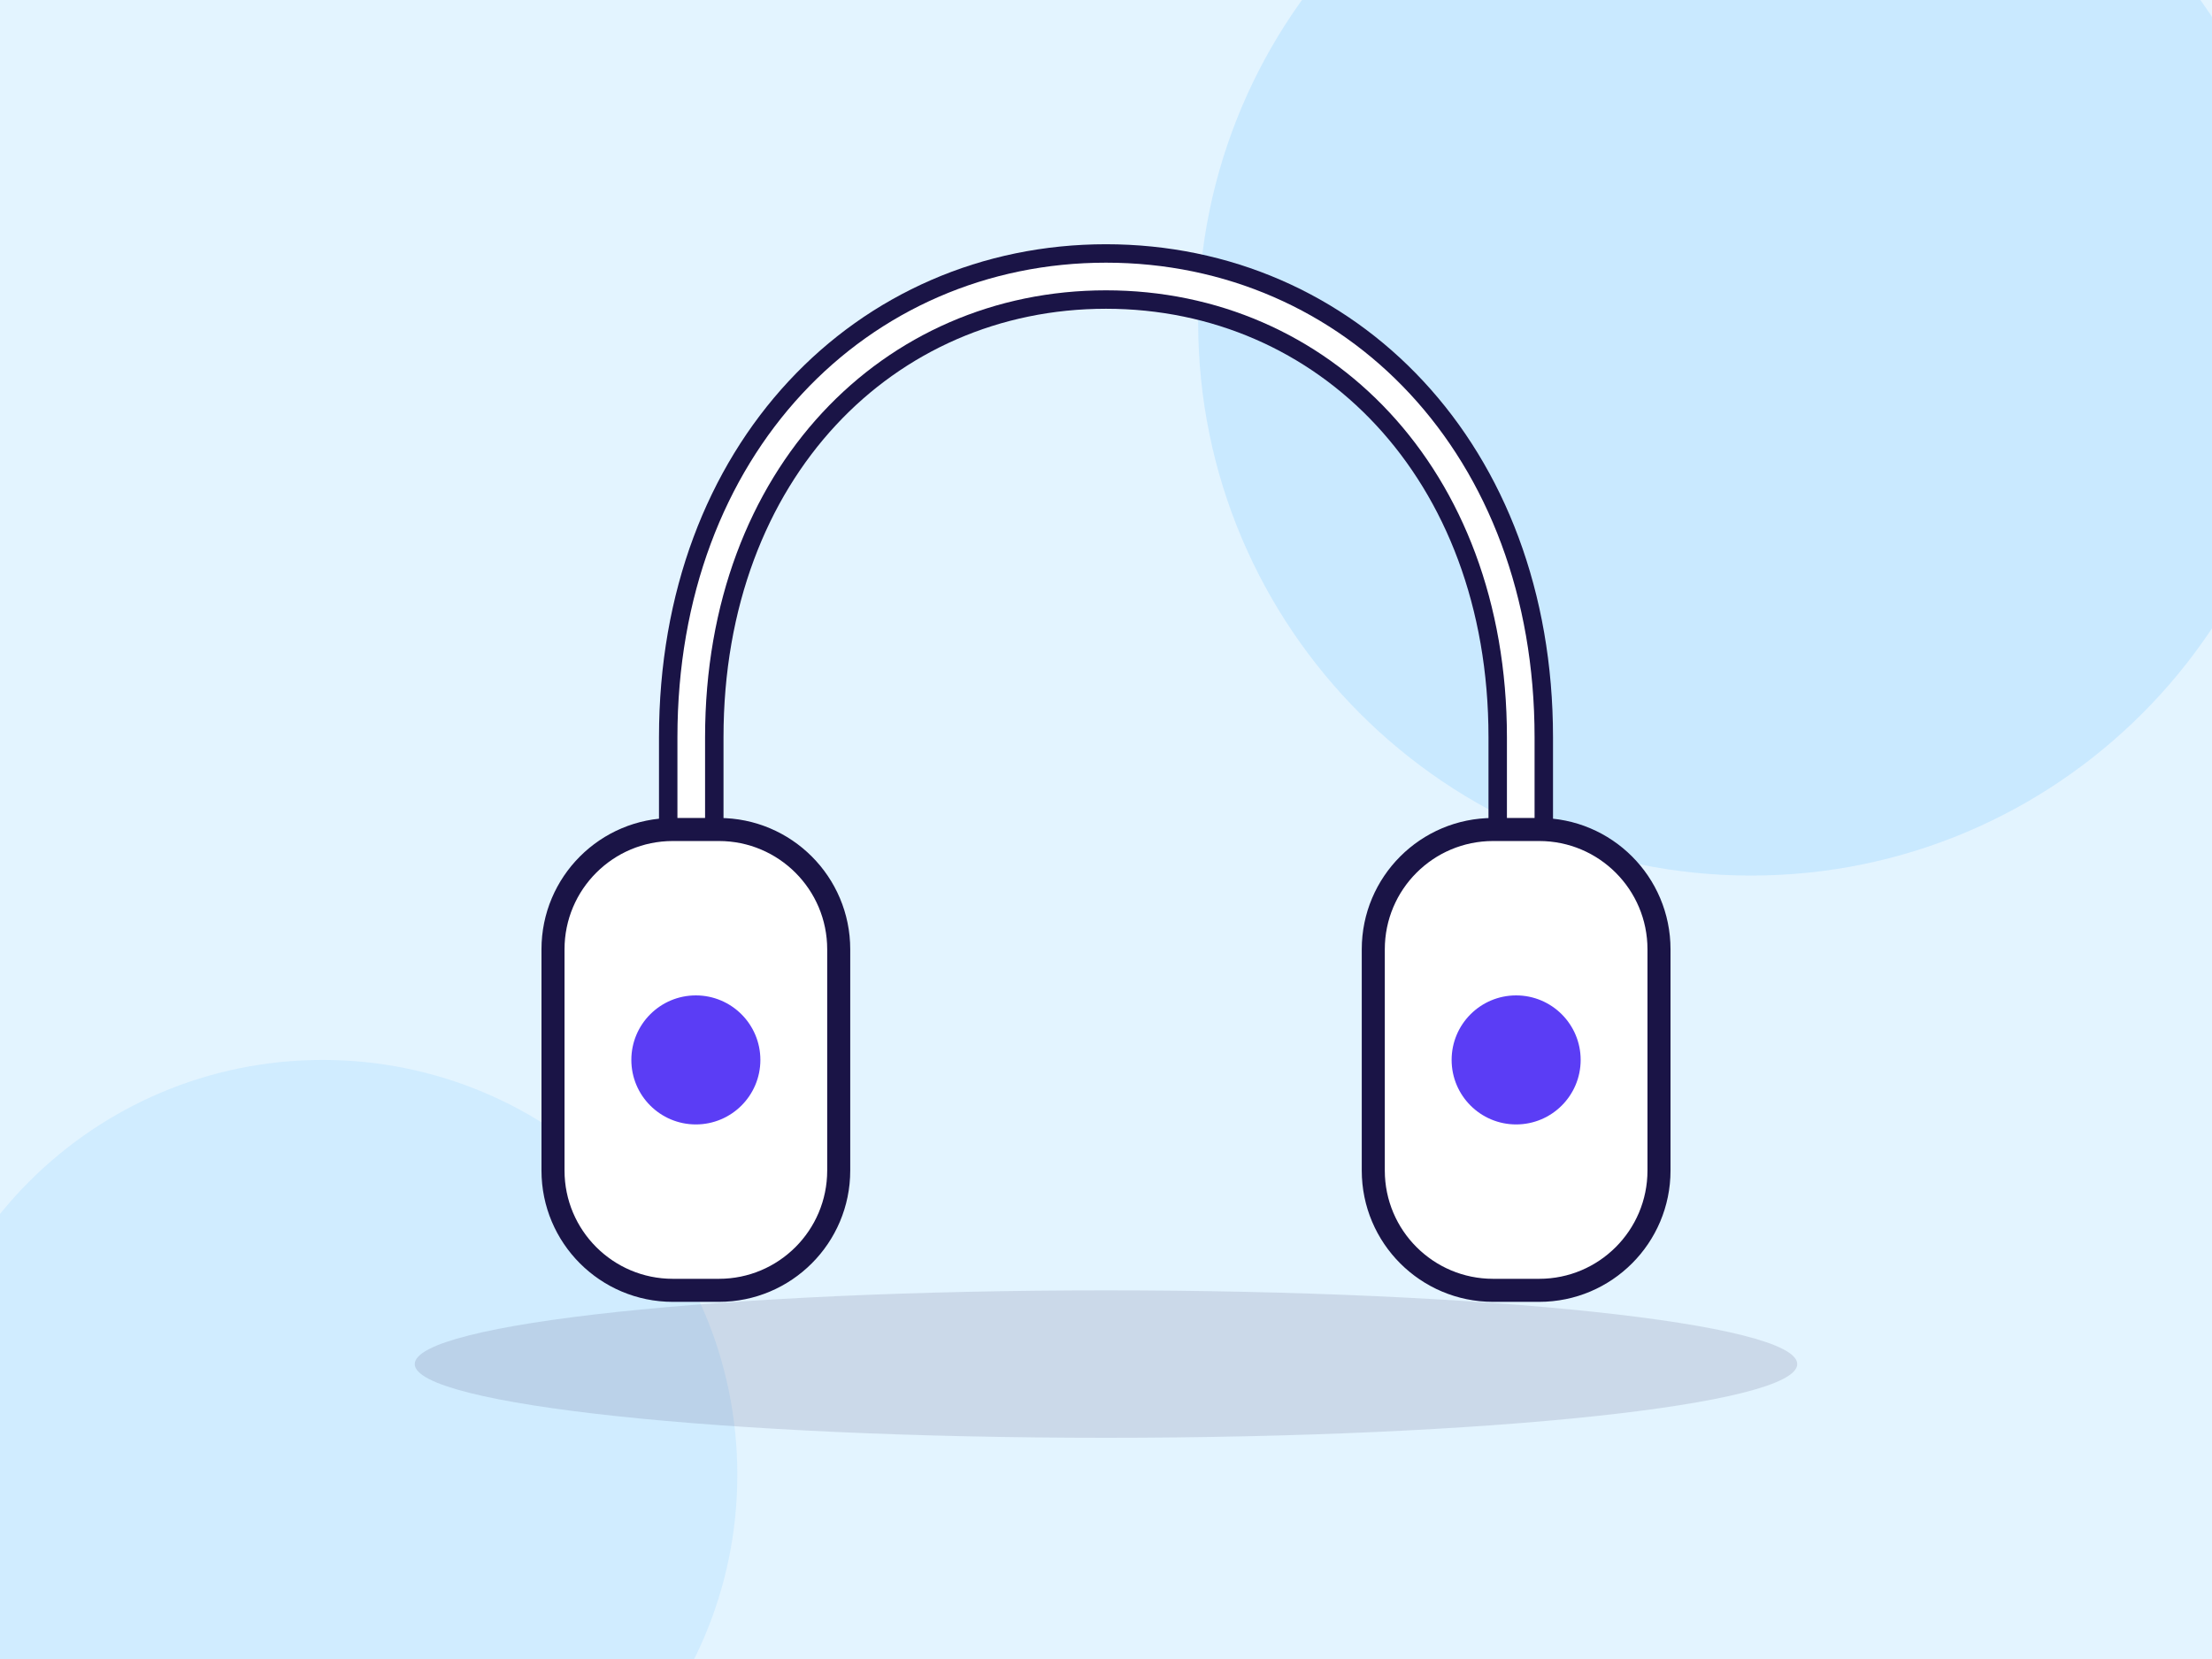
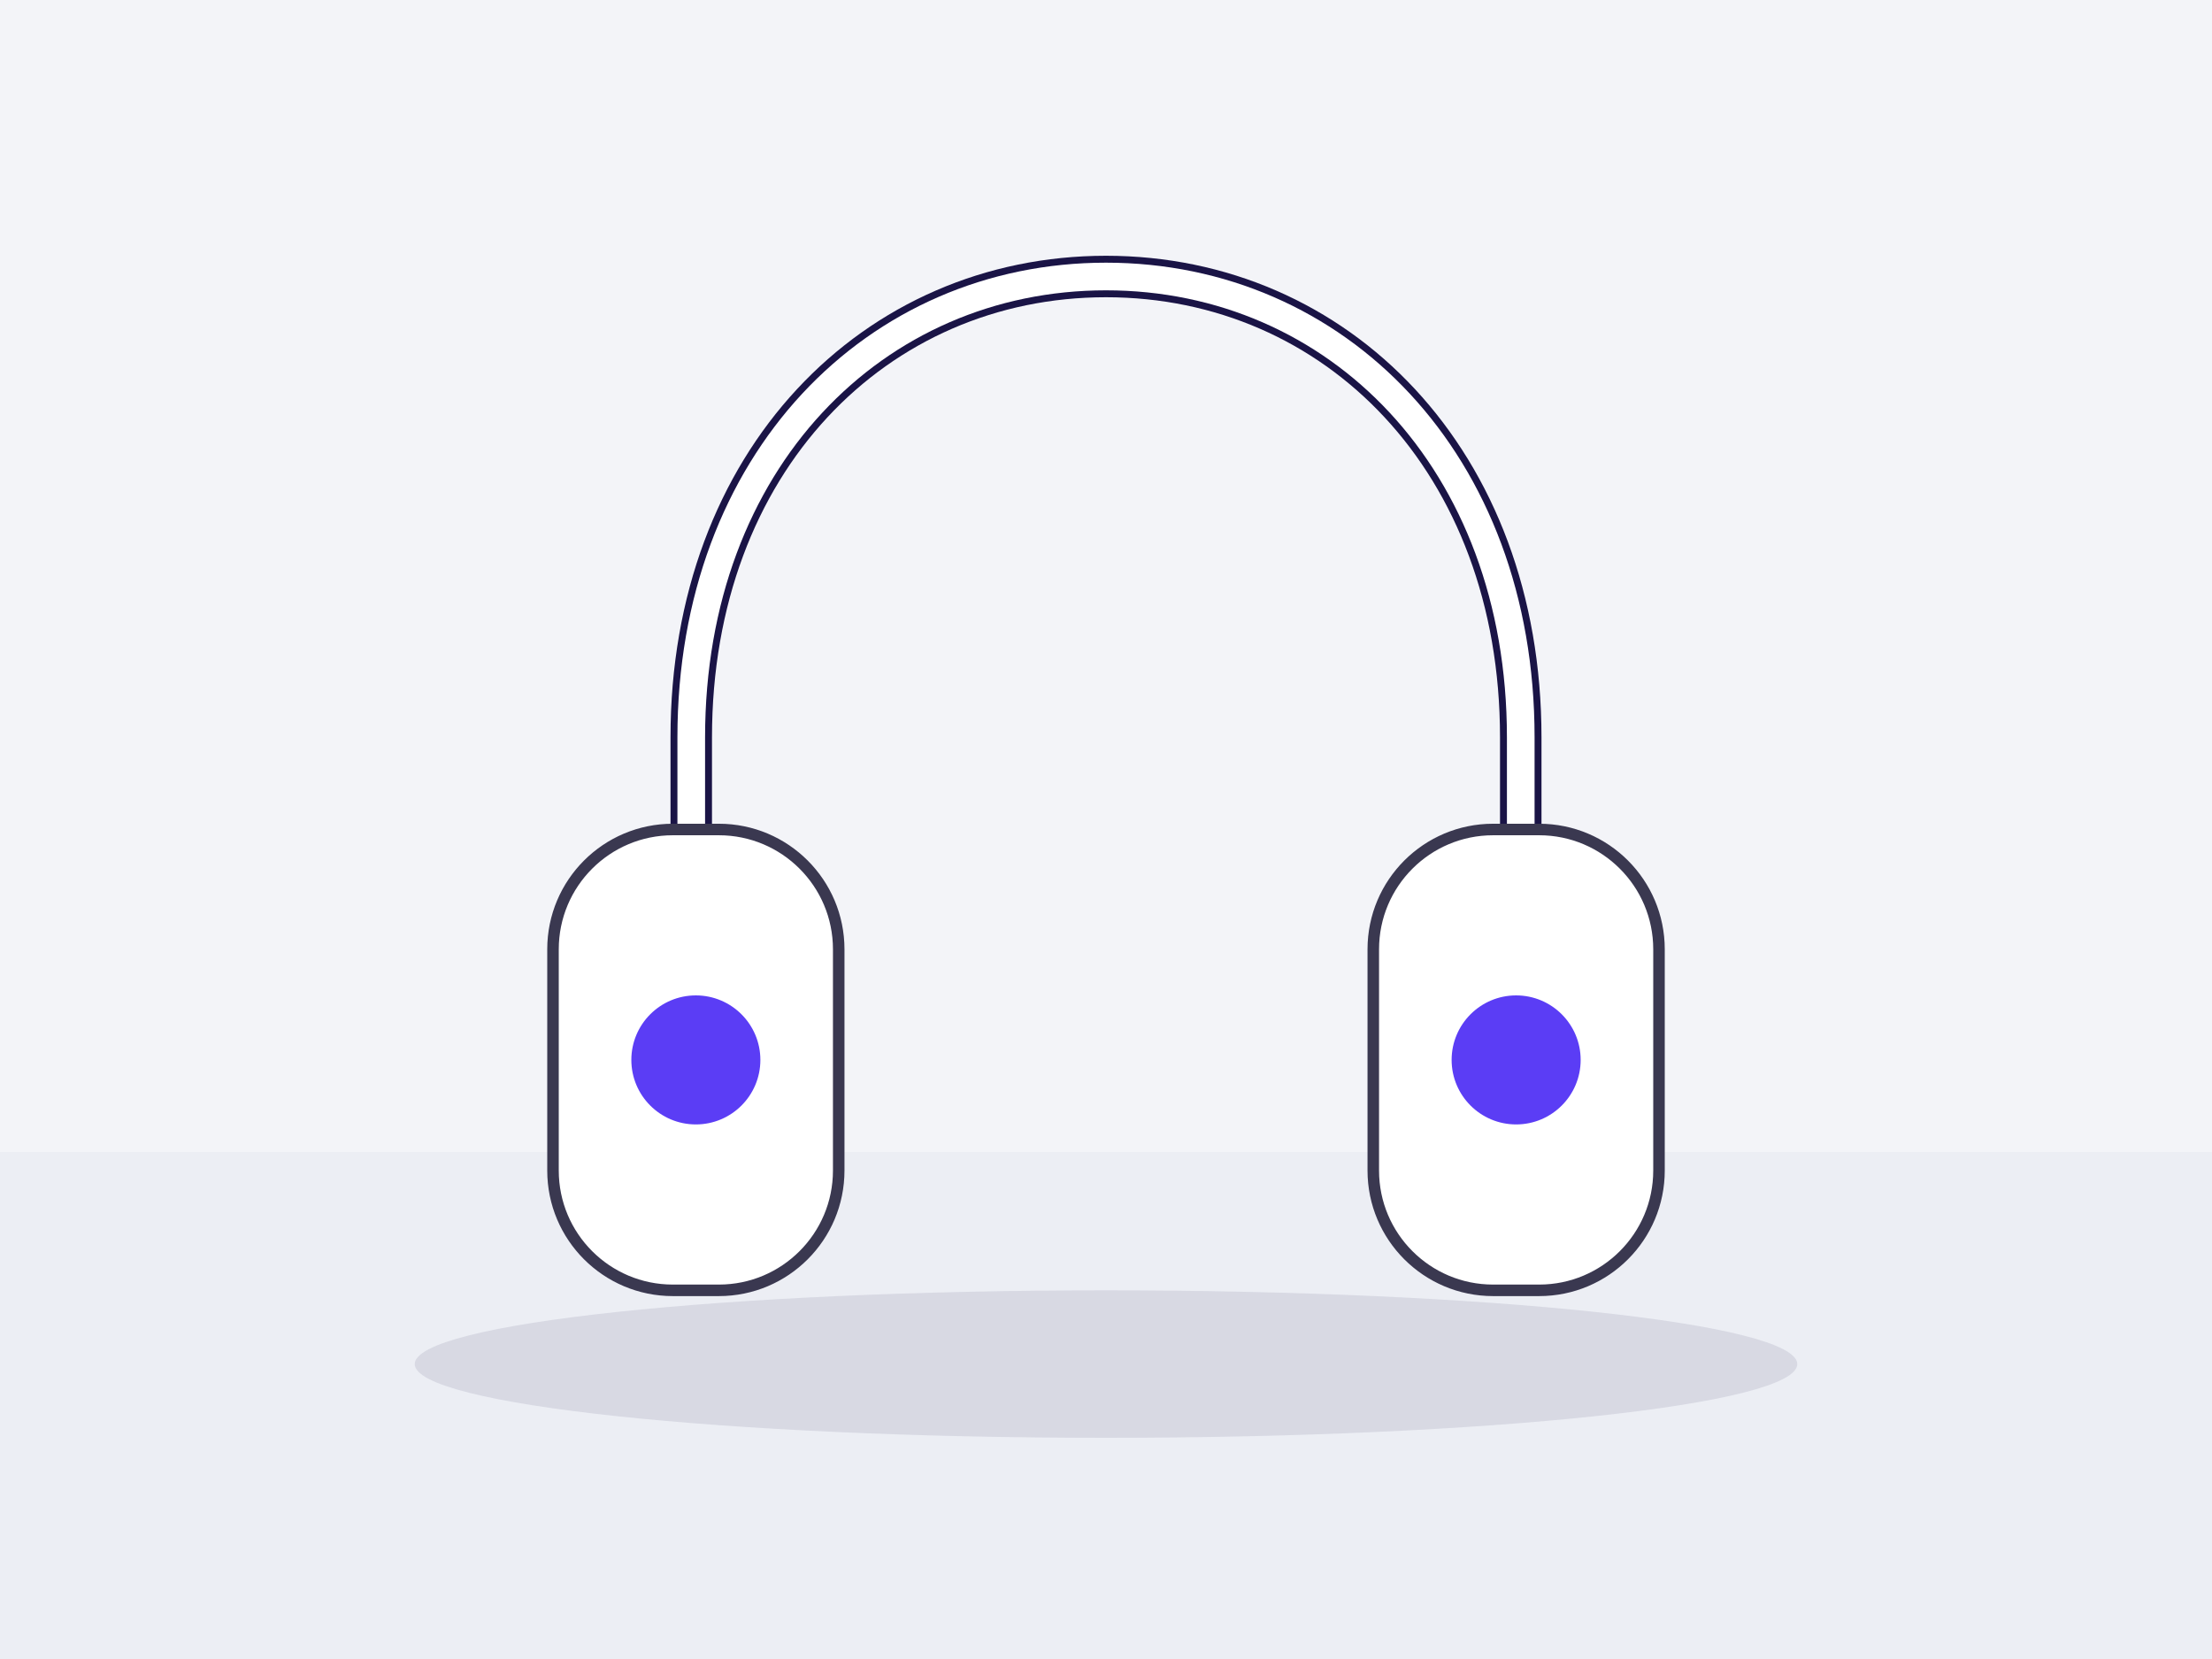
<svg xmlns="http://www.w3.org/2000/svg" viewBox="0 0 480 360">
-   <rect width="480" height="360" fill="#e3f4ff" />
-   <circle cx="380" cy="70" r="120" fill="#b5e0ff" opacity=".55" />
-   <circle cx="70" cy="320" r="90" fill="#b5e0ff" opacity=".4" />
-   <ellipse cx="240" cy="296" rx="150" ry="16" fill="#1a1446" opacity=".12" />
-   <path d="M150 200v-40c0-60 40-100 90-100s90 40 90 100v40" stroke="#1a1446" stroke-width="14" fill="none" stroke-linecap="round" />
+   <rect width="480" height="360" fill="#f3f4f8" />
+   <rect y="250" width="480" height="110" fill="#eceef4" />
+   <ellipse cx="240" cy="296" rx="150" ry="16" fill="#1a1446" opacity=".10" />
+   <path d="M150 200v-40c0-60 40-100 90-100s90 40 90 100v40" stroke="#1a1446" stroke-width="9" fill="none" stroke-linecap="round" />
  <path d="M150 200v-40c0-60 40-100 90-100s90 40 90 100v40" stroke="#ffffff" stroke-width="6" fill="none" stroke-linecap="round" />
-   <rect x="120" y="180" width="62" height="100" rx="26" fill="#ffffff" stroke="#1a1446" stroke-width="5" />
-   <rect x="298" y="180" width="62" height="100" rx="26" fill="#ffffff" stroke="#1a1446" stroke-width="5" />
+   <rect x="120" y="180" width="62" height="100" rx="26" fill="#ffffff" stroke="#3a3850" stroke-width="2.5" />
+   <rect x="298" y="180" width="62" height="100" rx="26" fill="#ffffff" stroke="#3a3850" stroke-width="2.5" />
  <circle cx="151" cy="230" r="14" fill="#5b3df5" />
  <circle cx="329" cy="230" r="14" fill="#5b3df5" />
</svg>
